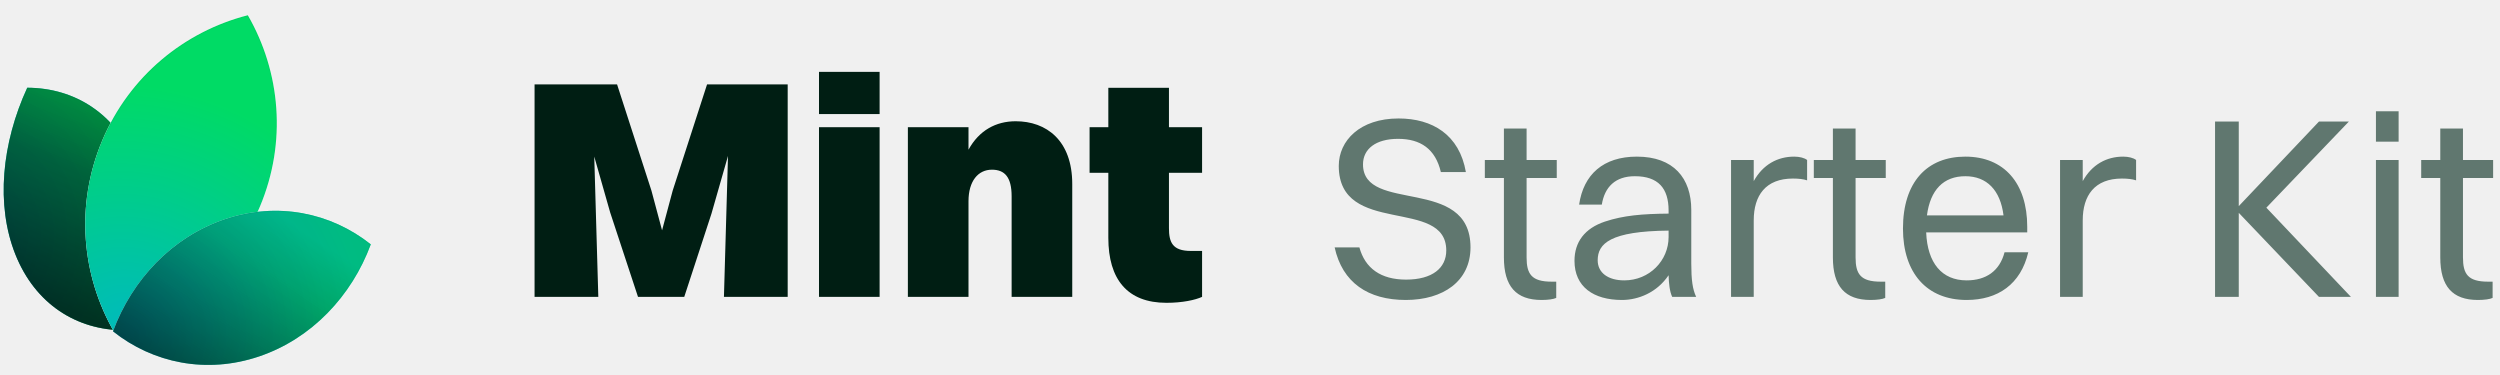
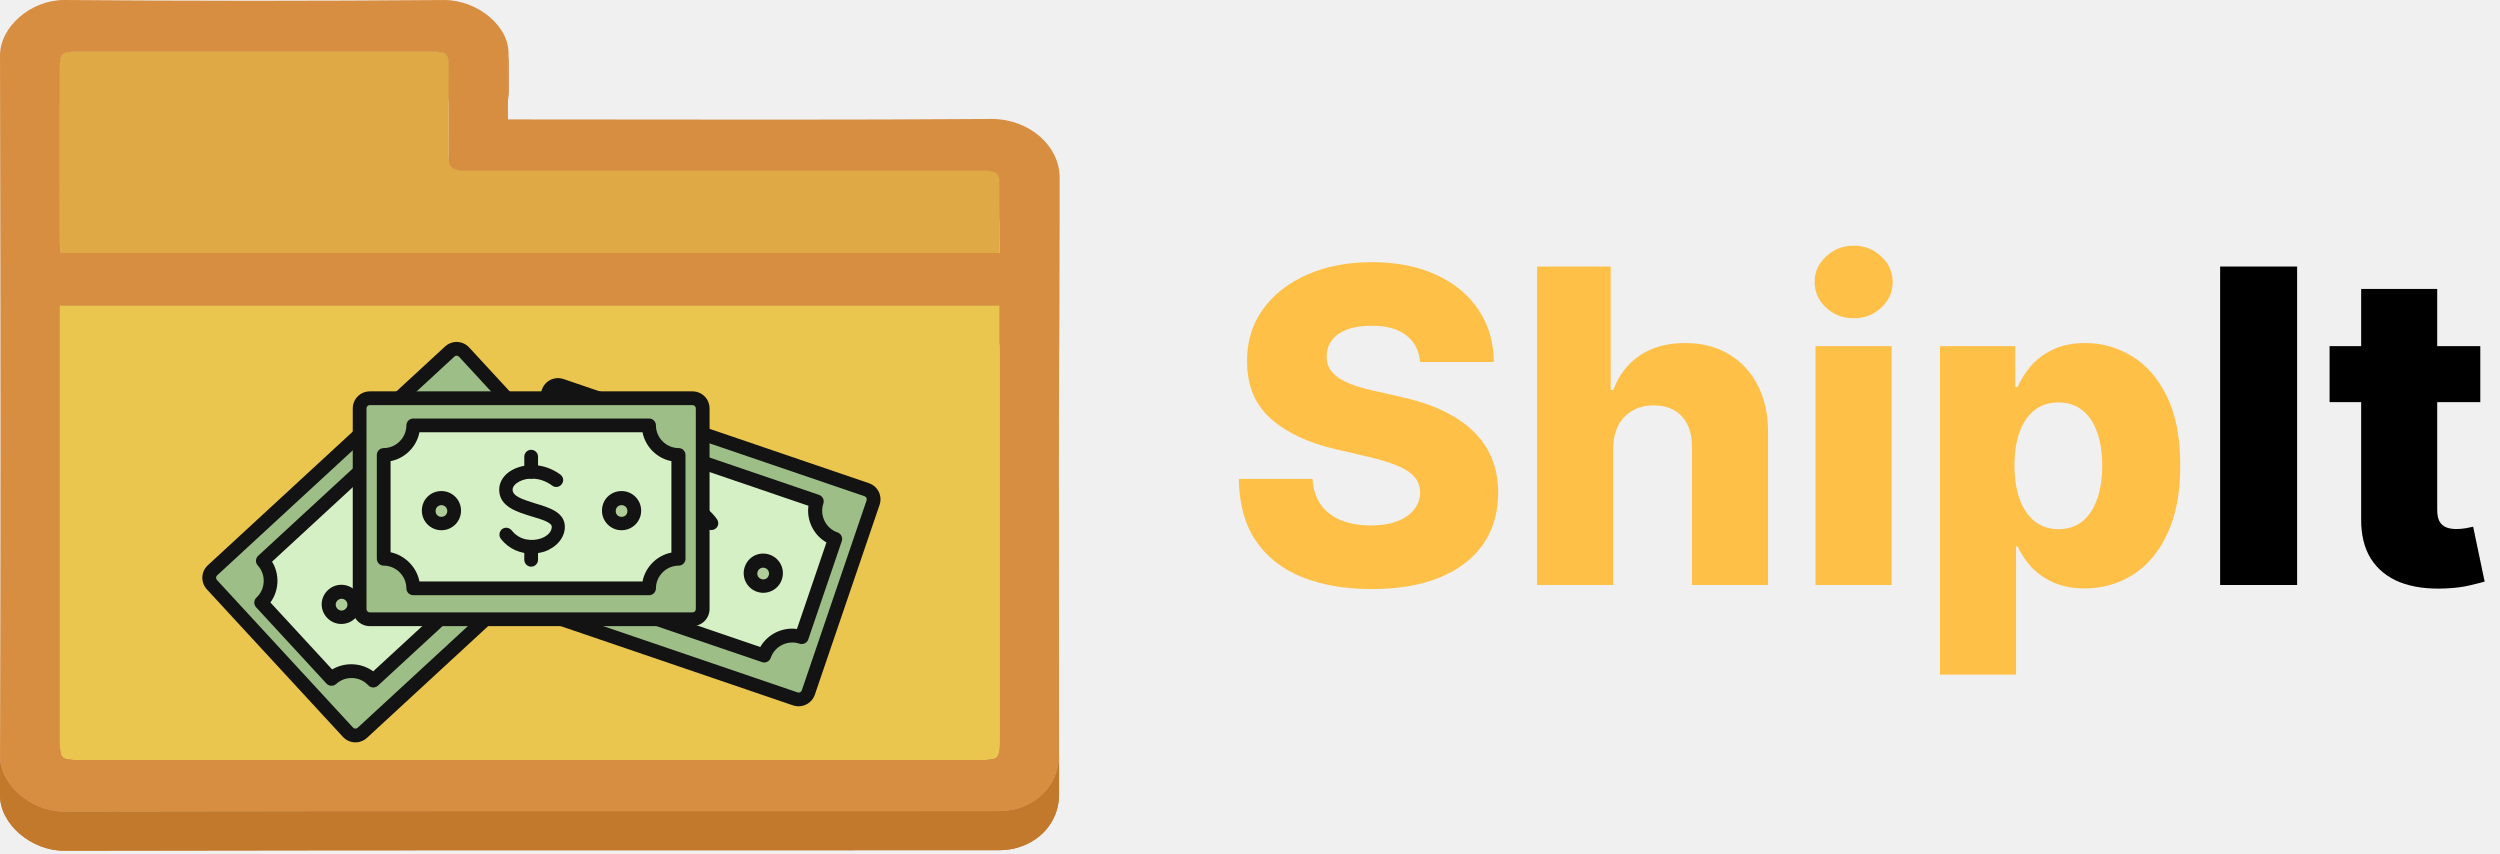
- <svg xmlns="http://www.w3.org/2000/svg" width="160" height="24" viewBox="0 0 160 24" fill="none">
-   <path d="M7.953 21.139C4.896 21.13 2.255 19.458 0.987 16.29C-0.28 13.121 0.109 9.163 1.744 5.615C4.801 5.624 7.442 7.296 8.71 10.465C9.977 13.633 9.588 17.591 7.953 21.139Z" fill="white" />
-   <path d="M7.953 21.139C4.896 21.13 2.255 19.458 0.987 16.29C-0.28 13.121 0.109 9.163 1.744 5.615C4.801 5.624 7.442 7.296 8.71 10.465C9.977 13.633 9.588 17.591 7.953 21.139Z" fill="url(#paint0_radial_115_86)" />
-   <path d="M7.953 21.139C4.896 21.13 2.255 19.458 0.987 16.29C-0.28 13.121 0.109 9.163 1.744 5.615C4.801 5.624 7.442 7.296 8.71 10.465C9.977 13.633 9.588 17.591 7.953 21.139Z" fill="black" fill-opacity="0.5" style="mix-blend-mode:hard-light" />
-   <path d="M7.953 21.139C4.896 21.13 2.255 19.458 0.987 16.29C-0.28 13.121 0.109 9.163 1.744 5.615C4.801 5.624 7.442 7.296 8.71 10.465C9.977 13.633 9.588 17.591 7.953 21.139Z" fill="url(#paint1_linear_115_86)" fill-opacity="0.5" style="mix-blend-mode:hard-light" />
-   <path d="M7.935 21.111C4.897 21.096 2.274 19.431 1.013 16.279C-0.248 13.124 0.136 9.182 1.762 5.643C4.8 5.659 7.423 7.324 8.684 10.476C9.945 13.63 9.561 17.572 7.935 21.111Z" stroke="url(#paint2_linear_115_86)" stroke-opacity="0.05" stroke-width="0.056" />
-   <path d="M7.31 21.257C11.354 20.221 14.884 17.375 16.628 13.236C18.373 9.097 17.945 4.587 15.86 0.976C11.816 2.012 8.287 4.858 6.542 8.998C4.797 13.137 5.225 17.646 7.31 21.257Z" fill="white" />
-   <path d="M7.31 21.257C11.354 20.221 14.884 17.375 16.628 13.236C18.373 9.097 17.945 4.587 15.86 0.976C11.816 2.012 8.287 4.858 6.542 8.998C4.797 13.137 5.225 17.646 7.31 21.257Z" fill="url(#paint3_radial_115_86)" />
-   <path d="M16.602 13.225C14.864 17.349 11.351 20.187 7.324 21.225C5.253 17.624 4.829 13.132 6.568 9.009C8.306 4.885 11.819 2.047 15.846 1.009C17.918 4.61 18.341 9.101 16.602 13.225Z" stroke="url(#paint4_linear_115_86)" stroke-opacity="0.05" stroke-width="0.056" />
-   <path d="M7.234 21.207C9.789 23.237 13.21 23.951 16.577 22.814C19.944 21.677 22.506 18.945 23.73 15.638C21.175 13.608 17.754 12.894 14.387 14.031C11.02 15.168 8.458 17.901 7.234 21.207Z" fill="white" />
-   <path d="M7.234 21.207C9.789 23.237 13.21 23.951 16.577 22.814C19.944 21.677 22.506 18.945 23.73 15.638C21.175 13.608 17.754 12.894 14.387 14.031C11.02 15.168 8.458 17.901 7.234 21.207Z" fill="url(#paint5_radial_115_86)" />
-   <path d="M7.234 21.207C9.789 23.237 13.21 23.951 16.577 22.814C19.944 21.677 22.506 18.945 23.73 15.638C21.175 13.608 17.754 12.894 14.387 14.031C11.02 15.168 8.458 17.901 7.234 21.207Z" fill="black" fill-opacity="0.2" style="mix-blend-mode:hard-light" />
-   <path d="M7.234 21.207C9.789 23.237 13.21 23.951 16.577 22.814C19.944 21.677 22.506 18.945 23.73 15.638C21.175 13.608 17.754 12.894 14.387 14.031C11.02 15.168 8.458 17.901 7.234 21.207Z" fill="url(#paint6_linear_115_86)" fill-opacity="0.5" style="mix-blend-mode:hard-light" />
-   <path d="M16.568 22.787C13.218 23.918 9.814 23.212 7.267 21.198C8.492 17.907 11.044 15.189 14.396 14.058C17.747 12.927 21.15 13.633 23.697 15.648C22.472 18.938 19.92 21.656 16.568 22.787Z" stroke="url(#paint7_linear_115_86)" stroke-opacity="0.05" stroke-width="0.056" />
-   <path d="M34.212 19V5.4H39.492L41.692 12.2L42.372 14.74L43.052 12.2L45.252 5.4H50.412V19H46.332L46.592 9.98L45.532 13.68L43.792 19H40.832L39.052 13.6L38.032 10.02L38.292 19H34.212ZM52.416 7.3V4.6H56.295V7.3H52.416ZM52.416 19V8.14H56.295V19H52.416ZM58.104 19V8.14H61.984V9.58C62.664 8.34 63.744 7.76 65.004 7.76C66.964 7.76 68.624 8.98 68.624 11.78V19H64.744V12.56C64.744 11.34 64.304 10.86 63.484 10.86C62.604 10.86 61.984 11.58 61.984 12.88V19H58.104ZM70.933 15.22V11.06H69.733V8.14H70.933V5.62H74.813V8.14H76.933V11.06H74.813V14.6C74.813 15.5 75.033 16.06 76.213 16.06H76.933V19C76.493 19.2 75.673 19.38 74.653 19.38C72.153 19.38 70.933 17.88 70.933 15.22Z" fill="#001E13" />
-   <path d="M87.232 10.519C87.232 13.687 94.112 11.229 94.112 15.832C94.112 17.994 92.364 19.198 89.971 19.198C87.562 19.198 85.912 18.093 85.417 15.832H87.001C87.364 17.169 88.371 17.895 89.987 17.895C91.671 17.895 92.561 17.152 92.561 16.03C92.561 12.598 85.681 15.155 85.681 10.618C85.681 9.001 87.034 7.582 89.509 7.582C91.671 7.582 93.403 8.621 93.816 11.014H92.215C91.868 9.529 90.912 8.886 89.476 8.886C88.057 8.886 87.232 9.529 87.232 10.519ZM96.25 16.476V11.393H95.029V10.239H96.25V8.226H97.702V10.239H99.632V11.393H97.702V16.476C97.702 17.532 98.015 18.026 99.302 18.026H99.599V19.066C99.434 19.148 99.071 19.198 98.659 19.198C97.025 19.198 96.25 18.323 96.25 16.476ZM102.516 13.093H101.064C101.345 11.162 102.615 10.024 104.76 10.024C107.103 10.024 108.242 11.393 108.242 13.44V16.888C108.242 17.895 108.324 18.521 108.555 19H107.021C106.856 18.654 106.806 18.142 106.79 17.614C106.047 18.72 104.859 19.198 103.803 19.198C101.988 19.198 100.767 18.357 100.767 16.69C100.767 15.486 101.427 14.611 102.714 14.182C103.902 13.786 105.107 13.687 106.79 13.671V13.473C106.79 12.053 106.13 11.278 104.628 11.278C103.374 11.278 102.698 11.971 102.516 13.093ZM102.252 16.657C102.252 17.465 102.929 17.944 103.952 17.944C105.569 17.944 106.79 16.674 106.79 15.172V14.759C103.061 14.793 102.252 15.585 102.252 16.657ZM110.787 19V10.239H112.239V11.591C112.833 10.519 113.774 10.024 114.83 10.024C115.176 10.024 115.49 10.107 115.655 10.239V11.542C115.407 11.46 115.094 11.427 114.747 11.427C112.998 11.427 112.239 12.515 112.239 14.1V19H110.787ZM117.305 16.476V11.393H116.084V10.239H117.305V8.226H118.757V10.239H120.688V11.393H118.757V16.476C118.757 17.532 119.071 18.026 120.358 18.026H120.655V19.066C120.49 19.148 120.127 19.198 119.714 19.198C118.081 19.198 117.305 18.323 117.305 16.476ZM129.809 16.145C129.33 18.192 127.862 19.198 125.865 19.198C123.324 19.198 121.79 17.482 121.79 14.627C121.79 11.658 123.324 10.024 125.783 10.024C128.258 10.024 129.743 11.723 129.743 14.512V14.875H123.275C123.357 16.838 124.281 17.944 125.865 17.944C127.103 17.944 127.977 17.35 128.291 16.145H129.809ZM125.783 11.278C124.38 11.278 123.539 12.152 123.324 13.786H128.225C128.027 12.169 127.152 11.278 125.783 11.278ZM131.843 19V10.239H133.295V11.591C133.889 10.519 134.829 10.024 135.885 10.024C136.232 10.024 136.545 10.107 136.71 10.239V11.542C136.463 11.46 136.149 11.427 135.803 11.427C134.054 11.427 133.295 12.515 133.295 14.1V19H131.843ZM141.763 19V7.78H143.281V13.192L148.413 7.78H150.327L145.047 13.291L150.459 19H148.413L143.281 13.621V19H141.763ZM152.06 9.067V7.12H153.512V9.067H152.06ZM152.06 19V10.239H153.512V19H152.06ZM156.178 16.476V11.393H154.957V10.239H156.178V8.226H157.63V10.239H159.56V11.393H157.63V16.476C157.63 17.532 157.943 18.026 159.23 18.026H159.527V19.066C159.362 19.148 158.999 19.198 158.587 19.198C156.953 19.198 156.178 18.323 156.178 16.476Z" fill="#002719" fill-opacity="0.6" />
-   <defs>
-     <radialGradient id="paint0_radial_115_86" cx="0" cy="0" r="1" gradientUnits="userSpaceOnUse" gradientTransform="translate(-3.00503 15.023) rotate(-10.029) scale(17.9572 17.784)">
-       <stop stop-color="#00B0BB" />
-       <stop offset="1" stop-color="#00DB65" />
-     </radialGradient>
-     <linearGradient id="paint1_linear_115_86" x1="7.39" y1="4.813" x2="1.63" y2="18.689" gradientUnits="userSpaceOnUse">
-       <stop stop-color="#18E299" />
-       <stop offset="1" />
-     </linearGradient>
-     <linearGradient id="paint2_linear_115_86" x1="7.948" y1="8.016" x2="1.761" y2="18.746" gradientUnits="userSpaceOnUse">
-       <stop />
-       <stop offset="1" stop-opacity="0" />
-     </linearGradient>
-     <radialGradient id="paint3_radial_115_86" cx="0" cy="0" r="1" gradientUnits="userSpaceOnUse" gradientTransform="translate(8.11404 20.8822) rotate(-75.7542) scale(21.6246 23.7772)">
-       <stop stop-color="#00BBBB" />
-       <stop offset="0.713" stop-color="#00DB65" />
-     </radialGradient>
-     <linearGradient id="paint4_linear_115_86" x1="7.602" y1="5.871" x2="15.556" y2="16.372" gradientUnits="userSpaceOnUse">
-       <stop />
-       <stop offset="1" stop-opacity="0" />
-     </linearGradient>
-     <radialGradient id="paint5_radial_115_86" cx="0" cy="0" r="1" gradientUnits="userSpaceOnUse" gradientTransform="translate(7.84537 21.5181) rotate(-20.3525) scale(18.5603 17.32)">
-       <stop stop-color="#00B0BB" />
-       <stop offset="1" stop-color="#00DB65" />
-     </radialGradient>
-     <linearGradient id="paint6_linear_115_86" x1="16.808" y1="13.007" x2="10.041" y2="22.994" gradientUnits="userSpaceOnUse">
-       <stop stop-color="#00B1BC" />
-       <stop offset="1" />
-     </linearGradient>
-     <linearGradient id="paint7_linear_115_86" x1="16.808" y1="13.007" x2="14.169" y2="23.841" gradientUnits="userSpaceOnUse">
-       <stop />
-       <stop offset="1" stop-opacity="0" />
-     </linearGradient>
-   </defs>
+ <svg xmlns="http://www.w3.org/2000/svg" width="548" height="187" viewBox="0 0 548 187" fill="none">
+   <path d="M13.124 23.372V15.234V14.825C13.129 11.657 13.509 11.325 17.181 11.325C42.857 11.32 68.534 11.32 94.21 11.325C98 11.325 98.349 11.632 98.349 14.949V23.497C98.349 20.179 97.999 19.873 94.21 19.873C68.534 19.867 42.857 19.867 17.181 19.873C13.508 19.872 13.128 20.204 13.124 23.372Z" fill="#C3792C" />
+   <path d="M98.348 14.949V23.496C98.348 20.178 97.999 19.872 94.209 19.872C68.532 19.867 42.856 19.867 17.18 19.872C16.296 19.872 15.602 19.891 15.06 19.965V11.417C15.602 11.344 16.296 11.325 17.18 11.325C42.856 11.32 68.532 11.32 94.209 11.325C97.999 11.325 98.348 11.631 98.348 14.949Z" fill="#C3792C" />
+   <path d="M15.061 11.417V19.965C14.765 20.005 14.515 20.061 14.302 20.139V11.591C14.515 11.514 14.765 11.458 15.061 11.417ZM14.302 11.591V20.139C14.175 20.183 14.053 20.242 13.939 20.314V11.767C14.046 11.698 14.166 11.641 14.302 11.591Z" fill="#C3792C" />
+   <path d="M13.94 11.766V20.314C13.824 20.387 13.72 20.477 13.632 20.581V12.034C13.719 11.931 13.82 11.842 13.94 11.766ZM13.632 12.034V20.581C13.325 20.944 13.197 21.488 13.15 22.3V13.753C13.197 12.942 13.325 12.397 13.632 12.034ZM13.15 13.754V22.301C13.131 22.657 13.122 23.014 13.123 23.371C13.121 28.757 13.12 34.144 13.12 39.53V30.983C13.12 25.596 13.12 20.209 13.123 14.824C13.122 14.467 13.131 14.11 13.15 13.754Z" fill="#C3792C" />
+   <path d="M111.463 11.598V20.145C111.463 20.365 111.453 20.584 111.435 20.805C111.287 22.539 111.241 24.279 111.241 26.041V17.494C111.241 15.732 111.287 13.992 111.435 12.257C111.453 12.037 111.463 11.817 111.463 11.598Z" fill="#C3792C" />
+   <path d="M111.463 11.598V20.145C111.463 20.306 111.458 20.468 111.448 20.63V12.082C111.458 11.92 111.463 11.758 111.463 11.598ZM111.448 12.082V20.629L111.436 20.805C111.402 21.201 111.373 21.598 111.35 21.995V13.447C111.374 13.05 111.403 12.654 111.436 12.258L111.448 12.082ZM111.349 13.447V21.995C111.273 23.342 111.237 24.691 111.241 26.041V17.493C111.241 16.134 111.269 14.788 111.349 13.447Z" fill="#C3792C" />
+   <path d="M13.124 23.78C13.122 28.954 13.121 34.127 13.121 39.3V30.966C13.121 25.721 13.121 20.477 13.124 15.233V23.78Z" fill="#C3792C" />
+   <path d="M13.15 13.754V22.301C13.131 22.657 13.122 23.015 13.123 23.372C13.121 28.757 13.12 34.144 13.12 39.53V30.983C13.12 25.596 13.12 20.209 13.123 14.824C13.122 14.467 13.131 14.11 13.15 13.754Z" fill="#C3792C" />
+   <path d="M98.348 14.949V23.496C98.348 29.878 98.332 36.26 98.311 42.638V34.091C98.332 27.713 98.348 21.331 98.348 14.949Z" fill="#C3792C" />
+   <path d="M98.348 14.949V23.496C98.348 29.878 98.332 36.26 98.311 42.638V34.091C98.332 27.713 98.348 21.331 98.348 14.949Z" fill="#C3792C" />
+   <path d="M13.121 39.49V30.942L13.121 34.166V42.713L13.121 39.49Z" fill="#C3792C" />
+   <path d="M13.121 34.166V42.713L13.121 39.49V30.942L13.121 34.166Z" fill="#C3792C" />
+   <path d="M214.904 45.968V45.882V45.791V45.697V45.602V45.506V45.412V45.321V45.236V44.322V43.353V42.348V41.324V40.301V39.297V38.33V37.418H215.074C215.266 37.42 215.459 37.422 215.652 37.427V45.976C215.459 45.971 215.266 45.968 215.074 45.967L214.904 45.968Z" fill="#C3792C" />
+   <path d="M219.13 46.892V55.439C219.13 53.241 219.124 51.061 219.106 48.878C219.087 46.475 218.553 46.063 215.732 45.978C215.513 45.972 215.294 45.968 215.075 45.967C214.386 45.967 213.917 45.973 213.45 45.973C176.383 45.973 139.309 45.977 102.241 45.977C99.124 45.977 98.307 45.272 98.312 42.638V34.09C98.307 36.724 99.123 37.43 102.241 37.43C139.309 37.43 176.383 37.426 213.45 37.426C213.917 37.426 214.386 37.42 215.075 37.42C215.295 37.421 215.513 37.424 215.732 37.43C218.553 37.515 219.087 37.927 219.106 40.331C219.124 42.513 219.13 44.694 219.13 46.892Z" fill="#C3792C" />
+   <path d="M102.24 45.978C99.123 45.978 98.306 45.272 98.311 42.638V34.091C98.306 36.725 99.122 37.43 102.24 37.43C139.308 37.43 176.381 37.426 213.449 37.426C213.877 37.426 214.306 37.421 214.904 37.42V45.969C214.305 45.969 213.876 45.975 213.449 45.975C176.381 45.974 139.308 45.978 102.24 45.978Z" fill="#C3792C" />
+   <path d="M219.13 46.892V55.439C219.13 53.241 219.124 51.061 219.106 48.878C219.087 46.475 218.553 46.063 215.732 45.978C215.513 45.972 215.294 45.968 215.075 45.967C214.386 45.967 213.917 45.973 213.45 45.973C176.383 45.973 139.309 45.977 102.241 45.977C99.124 45.977 98.307 45.272 98.312 42.638V34.09C98.307 36.724 99.123 37.43 102.241 37.43C139.309 37.43 176.383 37.426 213.45 37.426C213.917 37.426 214.386 37.42 215.075 37.42C215.295 37.421 215.513 37.424 215.732 37.43C218.553 37.515 219.087 37.927 219.106 40.331C219.124 42.513 219.13 44.694 219.13 46.892Z" fill="#C3792C" />
+   <path d="M215.652 45.976V45.85V45.719V45.584V45.447V45.31V45.175V45.046V44.923V44.048V43.12V42.156V41.175V40.194V39.23V38.302V37.427L215.732 37.429C218.553 37.514 219.086 37.926 219.105 40.329C219.123 42.511 219.129 44.693 219.13 46.89V55.437C219.129 53.24 219.123 51.059 219.105 48.877C219.086 46.473 218.553 46.061 215.732 45.976C215.705 45.977 215.678 45.977 215.652 45.976Z" fill="#C3792C" />
+   <path d="M219.13 46.892V55.439C219.13 53.241 219.124 51.061 219.106 48.878C219.087 46.475 218.553 46.063 215.732 45.978C215.513 45.972 215.294 45.968 215.075 45.967C214.386 45.967 213.917 45.973 213.45 45.973C176.383 45.973 139.309 45.977 102.241 45.977C99.124 45.977 98.307 45.272 98.312 42.638V34.09C98.307 36.724 99.123 37.43 102.241 37.43C139.309 37.43 176.383 37.426 213.45 37.426C213.917 37.426 214.386 37.42 215.075 37.42C215.295 37.421 215.513 37.424 215.732 37.43C218.553 37.515 219.087 37.927 219.106 40.331C219.124 42.513 219.13 44.694 219.13 46.892Z" fill="#C3792C" />
+   <path d="M13.129 53.508V62.055C13.124 55.608 13.121 49.161 13.12 42.713V34.166C13.121 40.614 13.124 47.061 13.129 53.508Z" fill="#C3792C" />
+   <path d="M13.129 53.508V62.055C13.124 55.608 13.121 49.161 13.12 42.713V34.166C13.121 40.614 13.124 47.061 13.129 53.508Z" fill="#C3792C" />
+   <path d="M13.268 55.484V64.032C13.216 63.321 13.13 62.686 13.13 62.055V53.507C13.129 54.139 13.216 54.774 13.268 55.484Z" fill="#C3792C" />
+   <path d="M13.268 55.484V64.032C13.216 63.321 13.13 62.686 13.13 62.055V53.507C13.129 54.139 13.216 54.774 13.268 55.484Z" fill="#C3792C" />
+   <path d="M219.123 55.484V64.032H13.268V55.484H219.123Z" fill="#C3792C" />
+   <path d="M219.123 55.484V64.032H13.268V55.484H219.123Z" fill="#C3792C" />
+   <path d="M219.13 46.892V55.439C219.13 58.265 219.123 61.117 219.123 64.032V55.485C219.123 52.569 219.13 49.717 219.13 46.892Z" fill="#C3792C" />
+   <path d="M219.13 46.892V55.439C219.13 58.265 219.123 61.117 219.123 64.032V55.485C219.123 52.569 219.13 49.717 219.13 46.892Z" fill="#C3792C" />
+   <path d="M219.123 66.952V75.5H13.124V66.952H219.123Z" fill="#C3792C" />
+   <path d="M219.123 66.952V75.5H13.124V66.952H219.123Z" fill="#C3792C" />
+   <path d="M0.128 89.598V98.001C0.128 72.251 0.085 46.5 0 20.751V12.204C0.086 38.002 0.128 63.799 0.128 89.598Z" fill="#C3792C" />
+   <path d="M0.128 89.598V98.145C0.128 72.346 0.086 46.548 0 20.751V12.203C0.086 38.002 0.128 63.799 0.128 89.598Z" fill="#C3792C" />
+   <path d="M232.113 110.303V101.756C232.113 80.855 232.146 59.955 232.276 39.057V47.604C232.147 68.502 232.113 89.403 232.113 110.303Z" fill="#C3792C" />
+   <path d="M232.276 39.057V47.604C232.147 68.504 232.114 89.404 232.114 110.303V101.756C232.113 80.855 232.147 59.955 232.276 39.057Z" fill="#C3792C" />
+   <path d="M219.123 66.952V162.73C219.123 166.394 218.871 166.611 214.588 166.611H17.652C13.375 166.611 13.124 166.393 13.124 162.725V69.159V66.952L219.123 66.952Z" fill="#EBC64E" />
+   <path d="M219.123 162.729V171.277C219.123 174.941 218.871 175.158 214.588 175.158H17.652C13.375 175.158 13.124 174.94 13.124 171.272V162.724C13.124 166.392 13.376 166.611 17.652 166.611H214.588C218.871 166.611 219.123 166.394 219.123 162.729Z" fill="#C3792C" />
+   <path d="M219.123 162.729V171.277C219.123 171.828 219.116 172.301 219.091 172.708V164.161C219.116 163.755 219.123 163.281 219.123 162.729Z" fill="#C3792C" />
+   <path d="M219.092 164.162V172.709C219.043 173.529 218.918 174.076 218.612 174.44V165.893C218.918 165.528 219.043 164.982 219.092 164.162ZM218.612 165.893V174.44C218.524 174.545 218.42 174.635 218.304 174.707V166.16C218.424 166.084 218.525 165.996 218.612 165.893Z" fill="#C3792C" />
+   <path d="M218.304 166.16V174.707C218.191 174.78 218.07 174.839 217.943 174.883V166.336C218.078 166.286 218.199 166.229 218.304 166.16ZM217.943 166.336V174.883C217.727 174.962 217.473 175.018 217.172 175.059V166.511C217.473 166.47 217.727 166.414 217.943 166.336ZM217.172 166.511V175.059C216.537 175.143 215.699 175.159 214.588 175.159H17.652C13.375 175.159 13.124 174.941 13.124 171.272V162.725C13.124 166.394 13.376 166.611 17.652 166.611H214.588C215.698 166.611 216.537 166.596 217.172 166.511Z" fill="#C3792C" />
+   <path d="M232.276 39.057C232.015 81.232 232.148 123.412 232.148 165.591C232.148 171.387 228.107 176.192 222.07 177.503C220.84 177.768 219.516 177.822 218.24 177.822C199.383 177.826 180.532 177.826 161.678 177.826C153.187 177.825 144.689 177.825 136.199 177.825C95.462 177.825 54.734 177.84 14.001 177.925C6.826 177.925 -0.015 172.082 0.006 165.781C0.17 114.591 0.17 63.396 0.001 12.205C-0.02 5.9 6.705 0 14.055 0C28.035 0.12 41.902 0.179 55.77 0.179C69.637 0.179 83.504 0.12 97.37 0.005C104.798 0.005 111.966 5.971 111.436 12.259C111.051 16.77 111.359 21.328 111.359 26.178H114.297C132.829 26.178 151.364 26.222 169.897 26.222C185.706 26.222 201.514 26.19 217.322 26.072C225.633 26.07 232.322 31.96 232.276 39.057ZM219.123 69.164V66.952H13.124V162.725C13.124 166.394 13.375 166.612 17.651 166.612H214.587C218.871 166.612 219.122 166.394 219.122 162.73L219.123 69.164ZM219.123 55.484C219.123 52.569 219.13 49.717 219.13 46.891C219.13 44.694 219.124 42.513 219.106 40.331C219.087 37.927 218.553 37.515 215.732 37.43C215.513 37.424 215.295 37.421 215.075 37.42C214.386 37.42 213.917 37.426 213.45 37.426C176.383 37.426 139.309 37.43 102.241 37.43C99.124 37.43 98.307 36.724 98.312 34.09C98.333 27.712 98.348 21.33 98.348 14.948C98.348 11.63 97.999 11.324 94.209 11.324C81.369 11.321 68.533 11.32 55.695 11.32C42.857 11.32 30.02 11.321 17.181 11.324C13.508 11.324 13.129 11.656 13.124 14.823C13.121 21.27 13.12 27.717 13.12 34.165C13.121 40.613 13.124 47.06 13.129 53.507C13.129 54.138 13.216 54.773 13.267 55.483C81.895 55.484 150.314 55.484 219.123 55.484Z" fill="#D88E40" />
+   <path d="M55.695 11.321C68.532 11.321 81.37 11.322 94.209 11.325C97.999 11.325 98.348 11.632 98.348 14.949C98.348 21.331 98.332 27.713 98.311 34.091C98.306 36.725 99.122 37.43 102.241 37.43C139.308 37.43 176.383 37.426 213.45 37.426C213.917 37.426 214.386 37.42 214.854 37.42C215.147 37.419 215.44 37.423 215.733 37.431C218.553 37.516 219.087 37.929 219.106 40.332C219.124 42.513 219.13 44.695 219.13 46.892C219.13 49.718 219.122 52.57 219.122 55.486H13.268C13.215 54.775 13.129 54.139 13.129 53.508C13.119 40.614 13.117 27.719 13.124 14.825C13.128 11.658 13.508 11.324 17.18 11.324C30.02 11.322 42.858 11.321 55.695 11.321Z" fill="#DFAA45" />
+   <path d="M232.148 165.59V174.138C232.148 179.933 228.107 184.739 222.07 186.049C220.84 186.315 219.516 186.369 218.24 186.369C199.383 186.373 180.532 186.373 161.678 186.373L136.199 186.372C95.462 186.372 54.734 186.387 14.001 186.472C6.826 186.472 -0.015 180.629 0.006 174.328V165.78C-0.015 172.082 6.826 177.924 14.001 177.924C54.734 177.839 95.462 177.825 136.199 177.825C144.69 177.825 153.188 177.825 161.678 177.826C180.532 177.826 199.383 177.826 218.24 177.821C219.516 177.821 220.84 177.768 222.07 177.502C228.106 176.191 232.148 171.386 232.148 165.59Z" fill="#C3792C" />
+   <path d="M232.148 165.59V174.138C232.148 174.388 232.14 174.637 232.125 174.883V166.337C232.14 166.09 232.148 165.841 232.148 165.59ZM232.125 166.337V174.883C231.966 177.499 230.978 179.885 229.355 181.796V173.248C230.978 171.336 231.966 168.952 232.125 166.337ZM229.355 173.248V181.796C228.556 182.734 227.621 183.548 226.581 184.21V175.663C227.621 175.001 228.556 174.187 229.355 173.248Z" fill="#C3792C" />
+   <path d="M226.582 175.663V184.21C225.765 184.731 224.895 185.162 223.985 185.494V176.947C224.894 176.614 225.765 176.184 226.582 175.663Z" fill="#C3792C" />
+   <path d="M223.985 176.947V185.494C223.373 185.718 222.734 185.904 222.07 186.049C221.772 186.113 221.472 186.166 221.169 186.207V177.659C221.472 177.618 221.772 177.566 222.07 177.502C222.734 177.358 223.373 177.171 223.985 176.947Z" fill="#C3792C" />
+   <path d="M221.17 177.659V186.206C220.207 186.338 219.21 186.369 218.24 186.369C199.383 186.373 180.532 186.373 161.678 186.373L136.199 186.373C95.462 186.373 54.734 186.387 14.001 186.472C6.826 186.472 -0.015 180.629 0.006 174.328V165.781C-0.015 172.082 6.826 177.924 14.001 177.924C54.734 177.839 95.462 177.825 136.199 177.825C144.69 177.825 153.188 177.825 161.678 177.826C180.532 177.826 199.383 177.826 218.24 177.821C219.21 177.821 220.207 177.79 221.17 177.659Z" fill="#C3792C" />
+   <path d="M123.063 84.522L189.959 107.335C191.172 107.748 191.783 108.992 191.369 110.204L177.19 151.783C176.776 152.995 175.533 153.606 174.321 153.192L107.424 130.379C106.212 129.965 105.601 128.722 106.015 127.51L120.194 85.931C120.583 84.79 121.851 84.108 123.063 84.522Z" fill="#9DBE87" />
+   <path d="M173.834 154.619L106.938 131.805C104.941 131.124 103.907 129.02 104.588 127.023L118.768 85.445C119.449 83.448 121.553 82.414 123.549 83.095L190.446 105.909C192.443 106.59 193.476 108.694 192.795 110.691L178.616 152.269C177.935 154.266 175.76 155.275 173.834 154.619ZM122.577 85.948C122.149 85.802 121.766 85.99 121.62 86.418L107.441 127.996C107.295 128.424 107.483 128.807 107.911 128.953L174.807 151.766C175.235 151.912 175.617 151.724 175.763 151.296L189.943 109.718C190.089 109.29 189.901 108.907 189.473 108.761L122.577 85.948Z" fill="#131313" />
+   <path d="M167.523 143.709L118.599 127.025C119.742 123.673 117.91 119.943 114.558 118.8L121.903 97.262C125.255 98.405 128.985 96.572 130.128 93.22L179.052 109.905C177.909 113.257 179.742 116.986 183.093 118.13L175.748 139.668C172.325 138.5 168.667 140.357 167.523 143.709Z" fill="#D6F0C5" />
+   <path d="M167.037 145.136L118.113 128.451C117.328 128.184 116.905 127.323 117.173 126.538C118.049 123.971 116.639 121.102 114.071 120.226C113.287 119.959 112.864 119.098 113.131 118.313L120.476 96.775C120.744 95.991 121.605 95.568 122.389 95.835C124.957 96.711 127.826 95.301 128.701 92.734C128.969 91.949 129.83 91.526 130.614 91.794L179.538 108.478C180.323 108.746 180.746 109.607 180.478 110.391C179.603 112.958 181.012 115.828 183.58 116.703C184.364 116.971 184.787 117.832 184.52 118.616L177.175 140.154C176.907 140.939 176.046 141.361 175.262 141.094C172.695 140.218 169.825 141.628 168.95 144.196C168.682 144.98 167.822 145.403 167.037 145.136ZM120.37 126.036L166.655 141.821C168.247 139.02 171.499 137.422 174.689 137.873L181.158 118.903C178.357 117.311 176.759 114.059 177.21 110.869L130.925 95.084C129.333 97.885 126.081 99.483 122.891 99.032L116.446 117.931C119.223 119.595 120.82 122.846 120.37 126.036Z" fill="#131313" />
+   <path d="M145.661 128.213C143.378 127.434 141.245 125.752 140.288 122.957C140.007 122.145 140.442 121.338 141.183 121.033C141.995 120.753 142.802 121.187 143.107 121.928C144.064 124.723 146.679 125.694 148.585 125.707C150.182 125.694 151.354 125.059 151.694 124.06C152.01 123.133 150.018 121.737 148.287 120.51C145.608 118.562 142.193 116.203 143.409 112.637C143.993 110.925 145.598 109.721 147.768 109.426C150.439 109.064 154.436 109.949 157.174 113.828C157.645 114.546 157.496 115.451 156.778 115.922C156.06 116.394 155.156 116.245 154.684 115.527C152.867 112.917 150.133 112.064 148.201 112.36C147.199 112.496 146.409 112.944 146.19 113.585C145.728 114.94 147.506 116.263 149.925 118.043C152.557 119.896 155.426 121.989 154.404 124.985C153.65 127.195 151.329 128.633 148.445 128.685C147.659 128.655 146.588 128.529 145.661 128.213Z" fill="#131313" />
+   <path d="M150.82 112.617C150.035 112.349 149.612 111.488 149.88 110.704L150.95 107.566C151.218 106.781 152.078 106.358 152.863 106.626C153.647 106.893 154.07 107.754 153.803 108.539L152.733 111.677C152.441 112.533 151.604 112.884 150.82 112.617Z" fill="#131313" />
+   <path d="M144.594 130.874C143.809 130.606 143.386 129.746 143.654 128.961L144.456 126.608C144.724 125.823 145.585 125.4 146.369 125.668C147.154 125.935 147.577 126.796 147.309 127.581L146.506 129.934C146.239 130.719 145.378 131.142 144.594 130.874Z" fill="#131313" />
+   <path d="M127.281 112.073C127.163 112.419 127.114 112.786 127.137 113.151C127.161 113.516 127.256 113.874 127.418 114.202C127.579 114.531 127.804 114.824 128.079 115.066C128.353 115.308 128.673 115.493 129.02 115.611C129.366 115.73 129.733 115.778 130.098 115.755C130.464 115.731 130.821 115.636 131.149 115.475C131.478 115.313 131.771 115.089 132.013 114.814C132.255 114.539 132.44 114.219 132.559 113.873C132.797 113.173 132.748 112.407 132.422 111.743C132.096 111.079 131.519 110.573 130.82 110.334C130.12 110.095 129.354 110.144 128.69 110.47C128.027 110.797 127.52 111.373 127.281 112.073Z" fill="#AECD99" />
+   <path d="M128.558 116.966C126.347 116.212 125.101 113.797 125.879 111.515C126.657 109.233 129.048 108.058 131.33 108.836C133.541 109.59 134.787 112.005 134.009 114.288C133.231 116.57 130.769 117.72 128.558 116.966ZM130.333 111.76C129.691 111.541 128.951 111.846 128.707 112.559C128.464 113.272 128.793 113.942 129.506 114.185C130.148 114.404 130.889 114.099 131.132 113.386C131.375 112.673 130.975 111.979 130.333 111.76Z" fill="#131313" />
+   <path d="M164.652 124.817C164.413 125.517 164.462 126.283 164.788 126.947C165.114 127.61 165.691 128.117 166.39 128.356C167.09 128.594 167.856 128.545 168.52 128.219C169.184 127.893 169.69 127.317 169.929 126.617C170.168 125.917 170.119 125.151 169.793 124.487C169.466 123.824 168.89 123.317 168.19 123.078C167.49 122.84 166.724 122.889 166.061 123.215C165.397 123.541 164.89 124.117 164.652 124.817Z" fill="#AECD99" />
+   <path d="M165.928 129.711C163.717 128.957 162.471 126.542 163.249 124.259C164.028 121.977 166.419 120.802 168.701 121.581C170.912 122.335 172.158 124.75 171.38 127.032C170.601 129.314 168.139 130.465 165.928 129.711ZM167.704 124.505C167.062 124.286 166.321 124.59 166.078 125.304C165.835 126.017 166.164 126.686 166.877 126.929C167.59 127.173 168.259 126.844 168.503 126.13C168.746 125.417 168.346 124.724 167.704 124.505Z" fill="#131313" />
+   <path d="M46.599 124.99L98.558 77.075C99.5 76.207 100.884 76.263 101.753 77.204L131.533 109.499C132.402 110.441 132.346 111.825 131.404 112.693L79.445 160.608C78.503 161.476 77.119 161.42 76.251 160.478L46.47 128.184C45.653 127.298 45.658 125.858 46.599 124.99Z" fill="#9DBE87" />
+   <path d="M132.426 113.801L80.466 161.715C78.915 163.146 76.573 163.051 75.143 161.5L45.362 129.205C43.932 127.654 44.027 125.312 45.578 123.882L97.537 75.967C99.088 74.537 101.43 74.632 102.861 76.183L132.641 108.477C134.071 110.028 133.921 112.422 132.426 113.801ZM47.621 126.097C47.289 126.404 47.271 126.83 47.578 127.162L77.358 159.457C77.665 159.789 78.091 159.806 78.423 159.5L130.382 111.585C130.715 111.279 130.732 110.853 130.425 110.52L100.645 78.226C100.338 77.894 99.912 77.876 99.58 78.183L47.621 126.097Z" fill="#131313" />
+   <path d="M119.827 114.144L81.827 149.186C79.426 146.582 75.274 146.414 72.67 148.815L57.243 132.086C59.847 129.685 60.015 125.533 57.614 122.929L95.614 87.887C98.015 90.491 102.168 90.659 104.771 88.258L120.198 104.987C117.539 107.439 117.426 111.54 119.827 114.144Z" fill="#D6F0C5" />
+   <path d="M120.849 115.252L82.849 150.294C82.239 150.856 81.281 150.817 80.719 150.208C78.88 148.213 75.686 148.084 73.692 149.923C73.082 150.485 72.124 150.446 71.562 149.837L56.136 133.108C55.574 132.499 55.612 131.54 56.222 130.978C58.216 129.139 58.345 125.945 56.506 123.951C55.944 123.342 55.983 122.383 56.593 121.822L94.593 86.78C95.202 86.218 96.16 86.257 96.722 86.866C98.561 88.86 101.755 88.989 103.75 87.15C104.359 86.588 105.317 86.627 105.879 87.237L121.306 103.966C121.868 104.575 121.829 105.533 121.219 106.095C119.225 107.934 119.096 111.128 120.935 113.122C121.497 113.732 121.458 114.69 120.849 115.252ZM81.802 147.159L117.753 114.007C116.051 111.271 116.197 107.651 118.115 105.063L104.527 90.328C101.792 92.03 98.172 91.884 95.583 89.966L59.633 123.118C61.335 125.853 61.189 129.473 59.271 132.062L72.807 146.741C75.594 145.094 79.214 145.241 81.802 147.159Z" fill="#131313" />
+   <path d="M95.778 125.968C94.006 127.603 91.51 128.675 88.597 128.183C87.749 128.042 87.247 127.276 87.332 126.479C87.473 125.632 88.24 125.13 89.037 125.215C91.95 125.706 94.05 123.872 94.971 122.203C95.721 120.793 95.722 119.46 95.007 118.685C94.343 117.964 92.166 119.049 90.262 119.986C87.271 121.411 83.569 123.287 81.015 120.518C79.789 119.188 79.496 117.203 80.272 115.155C81.228 112.634 83.912 109.543 88.627 108.988C89.484 108.916 90.207 109.478 90.279 110.334C90.351 111.191 89.789 111.914 88.933 111.986C85.772 112.338 83.718 114.335 83.057 116.174C82.699 117.12 82.716 118.027 83.175 118.525C84.146 119.578 86.157 118.646 88.874 117.37C91.759 115.94 94.966 114.417 97.112 116.744C98.695 118.461 98.852 121.187 97.522 123.746C97.121 124.423 96.499 125.304 95.778 125.968Z" fill="#131313" />
+   <path d="M84.532 113.994C83.923 114.556 82.964 114.517 82.402 113.908L80.155 111.471C79.593 110.862 79.632 109.903 80.241 109.341C80.85 108.779 81.809 108.818 82.371 109.428L84.618 111.865C85.231 112.53 85.141 113.433 84.532 113.994Z" fill="#131313" />
+   <path d="M97.609 128.175C96.999 128.737 96.041 128.698 95.479 128.089L93.794 126.261C93.232 125.652 93.271 124.693 93.88 124.131C94.489 123.57 95.448 123.608 96.009 124.218L97.695 126.046C98.257 126.655 98.218 127.613 97.609 128.175Z" fill="#131313" />
+   <path d="M72.826 134.424C73.075 134.693 73.373 134.91 73.706 135.064C74.038 135.218 74.397 135.305 74.763 135.319C75.129 135.334 75.494 135.277 75.838 135.151C76.181 135.024 76.497 134.831 76.766 134.583C77.035 134.335 77.253 134.036 77.406 133.704C77.56 133.372 77.647 133.012 77.662 132.647C77.676 132.281 77.619 131.916 77.493 131.572C77.366 131.228 77.174 130.913 76.925 130.644C76.424 130.1 75.728 129.778 74.989 129.748C74.25 129.718 73.529 129.983 72.986 130.484C72.442 130.985 72.12 131.682 72.09 132.421C72.06 133.16 72.325 133.88 72.826 134.424Z" fill="#AECD99" />
+   <path d="M77.737 135.636C76.019 137.219 73.302 137.163 71.667 135.39C70.033 133.617 70.141 130.956 71.913 129.321C73.63 127.737 76.348 127.794 77.982 129.567C79.617 131.339 79.454 134.052 77.737 135.636ZM74.007 131.592C73.509 132.052 73.423 132.848 73.934 133.402C74.445 133.956 75.19 133.986 75.744 133.475C76.243 133.016 76.328 132.219 75.818 131.665C75.307 131.111 74.506 131.132 74.007 131.592Z" fill="#131313" />
+   <path d="M101.853 107.657C102.354 108.201 103.051 108.523 103.789 108.553C104.528 108.583 105.249 108.318 105.792 107.817C106.336 107.315 106.658 106.619 106.688 105.88C106.718 105.141 106.453 104.421 105.952 103.877C105.45 103.333 104.754 103.011 104.015 102.981C103.276 102.951 102.556 103.216 102.012 103.717C101.469 104.219 101.146 104.915 101.116 105.654C101.087 106.393 101.351 107.113 101.853 107.657Z" fill="#AECD99" />
+   <path d="M106.763 108.869C105.045 110.453 102.328 110.396 100.694 108.623C99.059 106.851 99.167 104.189 100.939 102.554C102.657 100.971 105.374 101.027 107.008 102.8C108.643 104.573 108.48 107.286 106.763 108.869ZM103.034 104.825C102.535 105.285 102.45 106.081 102.96 106.635C103.471 107.189 104.217 107.22 104.77 106.709C105.324 106.198 105.355 105.453 104.844 104.899C104.333 104.345 103.532 104.366 103.034 104.825Z" fill="#131313" />
+   <path d="M81.091 87.293H151.77C153.051 87.293 154.03 88.273 154.03 89.554V133.484C154.03 134.765 153.051 135.744 151.77 135.744H81.091C79.81 135.744 78.83 134.765 78.83 133.484V89.554C78.83 88.348 79.81 87.293 81.091 87.293Z" fill="#9DBE87" />
+   <path d="M151.77 137.251H81.091C78.981 137.251 77.323 135.593 77.323 133.484V89.554C77.323 87.444 78.981 85.786 81.091 85.786H151.77C153.88 85.786 155.537 87.444 155.537 89.554V133.484C155.537 135.593 153.804 137.251 151.77 137.251ZM81.091 88.8C80.638 88.8 80.337 89.102 80.337 89.554V133.484C80.337 133.936 80.638 134.237 81.091 134.237H151.77C152.222 134.237 152.523 133.936 152.523 133.484V89.554C152.523 89.102 152.222 88.8 151.77 88.8H81.091Z" fill="#131313" />
+   <path d="M142.276 128.963H90.585C90.585 125.421 87.646 122.482 84.105 122.482V99.726C87.646 99.726 90.585 96.788 90.585 93.246H142.276C142.276 96.788 145.214 99.726 148.756 99.726V122.482C145.139 122.482 142.276 125.421 142.276 128.963Z" fill="#D6F0C5" />
+   <path d="M142.276 130.47H90.585C89.756 130.47 89.078 129.791 89.078 128.963C89.078 126.25 86.817 123.989 84.105 123.989C83.276 123.989 82.598 123.311 82.598 122.482V99.726C82.598 98.897 83.276 98.219 84.105 98.219C86.817 98.219 89.078 95.959 89.078 93.246C89.078 92.417 89.756 91.739 90.585 91.739H142.276C143.104 91.739 143.783 92.417 143.783 93.246C143.783 95.959 146.043 98.219 148.756 98.219C149.585 98.219 150.263 98.897 150.263 99.726V122.482C150.263 123.311 149.585 123.989 148.756 123.989C146.043 123.989 143.783 126.25 143.783 128.963C143.783 129.791 143.104 130.47 142.276 130.47ZM91.941 127.456H140.844C141.447 124.291 144.009 121.729 147.173 121.126V101.083C144.009 100.48 141.447 97.918 140.844 94.753H91.941C91.338 97.918 88.776 100.48 85.612 101.083V121.051C88.776 121.729 91.338 124.291 91.941 127.456Z" fill="#131313" />
+   <path d="M116.581 121.352C114.17 121.352 111.608 120.448 109.799 118.112C109.272 117.434 109.423 116.53 110.025 116.002C110.703 115.475 111.608 115.625 112.135 116.228C113.944 118.564 116.732 118.639 118.54 118.037C120.047 117.509 120.951 116.53 120.951 115.475C120.951 114.495 118.615 113.817 116.581 113.214C113.416 112.235 109.423 111.104 109.423 107.337C109.423 105.528 110.553 103.871 112.512 102.891C114.923 101.685 118.992 101.233 122.835 104.021C123.513 104.549 123.664 105.453 123.136 106.131C122.609 106.809 121.705 106.96 121.027 106.433C118.465 104.549 115.601 104.624 113.868 105.528C112.964 105.98 112.361 106.659 112.361 107.337C112.361 108.768 114.471 109.447 117.334 110.351C120.424 111.255 123.815 112.31 123.815 115.475C123.815 117.811 122.081 119.92 119.369 120.9C118.615 121.126 117.56 121.352 116.581 121.352Z" fill="#131313" />
+   <path d="M116.43 104.926C115.601 104.926 114.923 104.247 114.923 103.419V100.103C114.923 99.274 115.601 98.596 116.43 98.596C117.259 98.596 117.937 99.274 117.937 100.103V103.419C117.937 104.323 117.259 104.926 116.43 104.926Z" fill="#131313" />
+   <path d="M116.43 124.215C115.601 124.215 114.923 123.537 114.923 122.708V120.222C114.923 119.393 115.601 118.715 116.43 118.715C117.259 118.715 117.937 119.393 117.937 120.222V122.708C117.937 123.537 117.259 124.215 116.43 124.215Z" fill="#131313" />
+   <path d="M93.976 112.009C93.976 112.375 94.048 112.737 94.188 113.075C94.328 113.414 94.533 113.721 94.792 113.98C95.051 114.239 95.358 114.444 95.697 114.584C96.035 114.724 96.397 114.797 96.763 114.797C97.13 114.797 97.492 114.724 97.831 114.584C98.169 114.444 98.476 114.239 98.735 113.98C98.994 113.721 99.199 113.414 99.339 113.075C99.479 112.737 99.552 112.375 99.552 112.009C99.552 111.269 99.258 110.56 98.735 110.037C98.212 109.514 97.503 109.221 96.763 109.221C96.024 109.221 95.315 109.514 94.792 110.037C94.269 110.56 93.976 111.269 93.976 112.009Z" fill="#AECD99" />
+   <path d="M96.764 116.228C94.428 116.228 92.469 114.344 92.469 111.933C92.469 109.522 94.352 107.638 96.764 107.638C99.099 107.638 101.059 109.522 101.059 111.933C101.059 114.344 99.099 116.228 96.764 116.228ZM96.764 110.728C96.085 110.728 95.483 111.255 95.483 112.009C95.483 112.762 96.01 113.29 96.764 113.29C97.442 113.29 98.044 112.762 98.044 112.009C98.044 111.255 97.442 110.728 96.764 110.728Z" fill="#131313" />
+   <path d="M133.46 112.009C133.46 112.748 133.753 113.457 134.276 113.98C134.799 114.503 135.508 114.797 136.247 114.797C136.987 114.797 137.696 114.503 138.219 113.98C138.742 113.457 139.035 112.748 139.035 112.009C139.035 111.269 138.742 110.56 138.219 110.037C137.696 109.514 136.987 109.221 136.247 109.221C135.508 109.221 134.799 109.514 134.276 110.037C133.753 110.56 133.46 111.269 133.46 112.009Z" fill="#AECD99" />
+   <path d="M136.247 116.228C133.912 116.228 131.952 114.344 131.952 111.933C131.952 109.522 133.836 107.638 136.247 107.638C138.583 107.638 140.542 109.522 140.542 111.933C140.542 114.344 138.583 116.228 136.247 116.228ZM136.247 110.728C135.569 110.728 134.966 111.255 134.966 112.009C134.966 112.762 135.494 113.29 136.247 113.29C137.001 113.29 137.528 112.762 137.528 112.009C137.528 111.255 136.926 110.728 136.247 110.728Z" fill="#131313" />
+   <path d="M311.299 79.35C311.072 76.85 310.061 74.906 308.265 73.52C306.492 72.111 303.958 71.406 300.663 71.406C298.481 71.406 296.663 71.69 295.208 72.259C293.754 72.827 292.663 73.611 291.936 74.611C291.208 75.588 290.833 76.713 290.811 77.986C290.765 79.031 290.97 79.952 291.424 80.747C291.902 81.543 292.583 82.247 293.47 82.861C294.379 83.452 295.47 83.975 296.742 84.429C298.015 84.884 299.447 85.281 301.038 85.622L307.038 86.986C310.492 87.736 313.538 88.736 316.174 89.986C318.833 91.236 321.061 92.725 322.856 94.452C324.674 96.179 326.049 98.168 326.981 100.418C327.913 102.668 328.39 105.19 328.413 107.986C328.39 112.395 327.277 116.179 325.072 119.338C322.867 122.497 319.697 124.918 315.561 126.599C311.447 128.281 306.481 129.122 300.663 129.122C294.822 129.122 289.731 128.247 285.39 126.497C281.049 124.747 277.674 122.088 275.265 118.52C272.856 114.952 271.617 110.44 271.549 104.986H287.708C287.845 107.236 288.447 109.111 289.515 110.611C290.583 112.111 292.049 113.247 293.913 114.02C295.799 114.793 297.981 115.179 300.458 115.179C302.731 115.179 304.663 114.872 306.254 114.259C307.867 113.645 309.106 112.793 309.97 111.702C310.833 110.611 311.277 109.361 311.299 107.952C311.277 106.634 310.867 105.509 310.072 104.577C309.277 103.622 308.049 102.804 306.39 102.122C304.754 101.418 302.663 100.77 300.117 100.179L292.822 98.475C286.777 97.088 282.015 94.85 278.538 91.759C275.061 88.645 273.333 84.44 273.356 79.145C273.333 74.827 274.492 71.043 276.833 67.793C279.174 64.543 282.413 62.009 286.549 60.19C290.686 58.372 295.402 57.463 300.697 57.463C306.106 57.463 310.799 58.384 314.777 60.224C318.777 62.043 321.879 64.6 324.083 67.895C326.288 71.19 327.413 75.009 327.458 79.35H311.299ZM353.606 98.372V128.236H336.936V58.418H353.061V85.486H353.64C354.822 82.259 356.754 79.736 359.436 77.918C362.14 76.1 365.447 75.19 369.356 75.19C373.038 75.19 376.242 76.009 378.97 77.645C381.697 79.259 383.811 81.543 385.311 84.497C386.833 87.452 387.583 90.906 387.561 94.861V128.236H370.89V98.134C370.913 95.225 370.186 92.952 368.708 91.315C367.231 89.679 365.152 88.861 362.47 88.861C360.72 88.861 359.174 89.247 357.833 90.02C356.515 90.77 355.481 91.85 354.731 93.259C354.004 94.668 353.629 96.372 353.606 98.372ZM397.967 128.236V75.872H414.637V128.236H397.967ZM406.319 69.77C403.978 69.77 401.967 68.997 400.285 67.452C398.603 65.884 397.762 63.997 397.762 61.793C397.762 59.611 398.603 57.747 400.285 56.202C401.967 54.634 403.978 53.849 406.319 53.849C408.683 53.849 410.694 54.634 412.353 56.202C414.035 57.747 414.876 59.611 414.876 61.793C414.876 63.997 414.035 65.884 412.353 67.452C410.694 68.997 408.683 69.77 406.319 69.77ZM425.248 147.872V75.872H441.748V84.838H442.26C442.941 83.247 443.907 81.713 445.157 80.236C446.43 78.759 448.044 77.554 449.998 76.622C451.975 75.668 454.339 75.19 457.089 75.19C460.725 75.19 464.123 76.145 467.282 78.054C470.464 79.963 473.032 82.906 474.987 86.884C476.941 90.861 477.919 95.929 477.919 102.088C477.919 108.02 476.975 112.986 475.089 116.986C473.225 120.986 470.703 123.986 467.521 125.986C464.362 127.986 460.85 128.986 456.987 128.986C454.35 128.986 452.066 128.554 450.135 127.69C448.203 126.827 446.578 125.69 445.26 124.281C443.964 122.872 442.964 121.361 442.26 119.747H441.919V147.872H425.248ZM441.578 102.054C441.578 104.872 441.953 107.327 442.703 109.418C443.475 111.509 444.578 113.134 446.01 114.293C447.464 115.429 449.203 115.997 451.225 115.997C453.271 115.997 455.01 115.429 456.441 114.293C457.873 113.134 458.953 111.509 459.68 109.418C460.43 107.327 460.805 104.872 460.805 102.054C460.805 99.236 460.43 96.793 459.68 94.725C458.953 92.656 457.873 91.054 456.441 89.918C455.032 88.781 453.294 88.213 451.225 88.213C449.18 88.213 447.441 88.77 446.01 89.884C444.578 90.997 443.475 92.588 442.703 94.656C441.953 96.725 441.578 99.19 441.578 102.054Z" fill="#FFC048" />
+   <path d="M503.529 58.418V128.236H486.654V58.418H503.529ZM543.68 75.872V88.145H510.646V75.872H543.68ZM517.566 63.327H534.237V111.77C534.237 112.793 534.396 113.622 534.714 114.259C535.055 114.872 535.544 115.315 536.18 115.588C536.816 115.838 537.578 115.963 538.464 115.963C539.1 115.963 539.771 115.906 540.475 115.793C541.203 115.656 541.748 115.543 542.112 115.452L544.635 127.486C543.839 127.713 542.714 127.997 541.26 128.338C539.828 128.679 538.112 128.895 536.112 128.986C532.203 129.168 528.85 128.713 526.055 127.622C523.282 126.509 521.157 124.781 519.68 122.44C518.225 120.099 517.521 117.156 517.566 113.611V63.327Z" fill="black" />
</svg>
